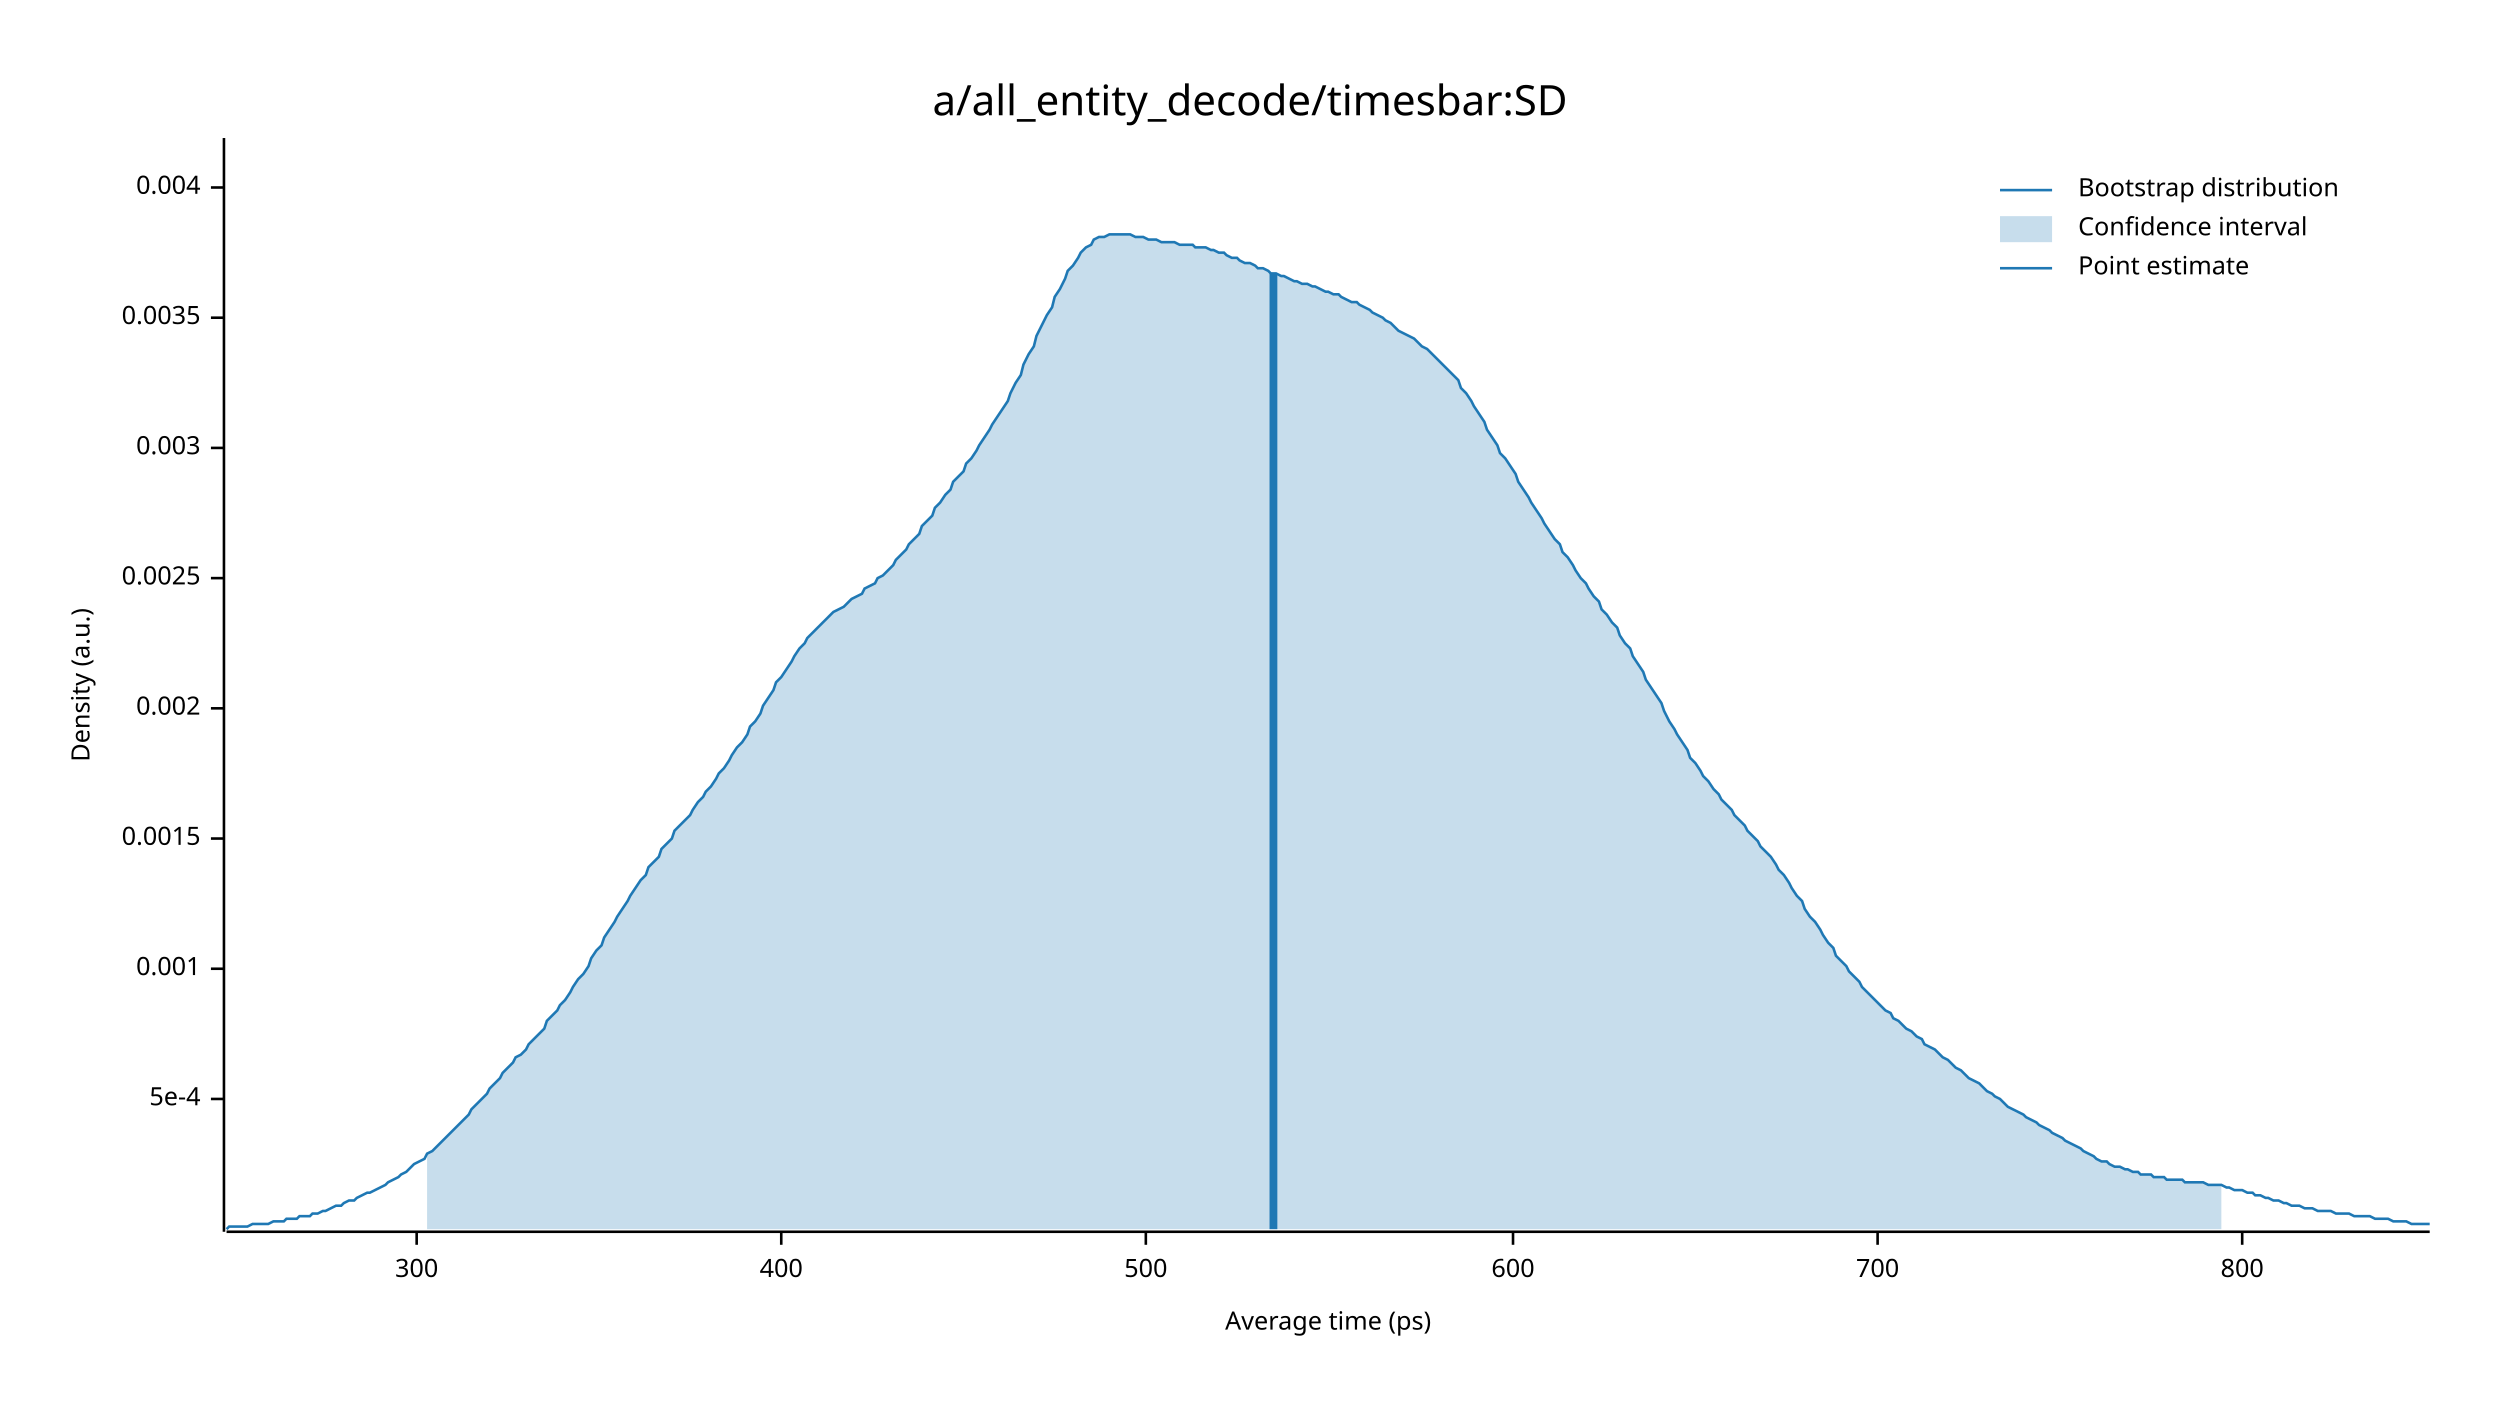
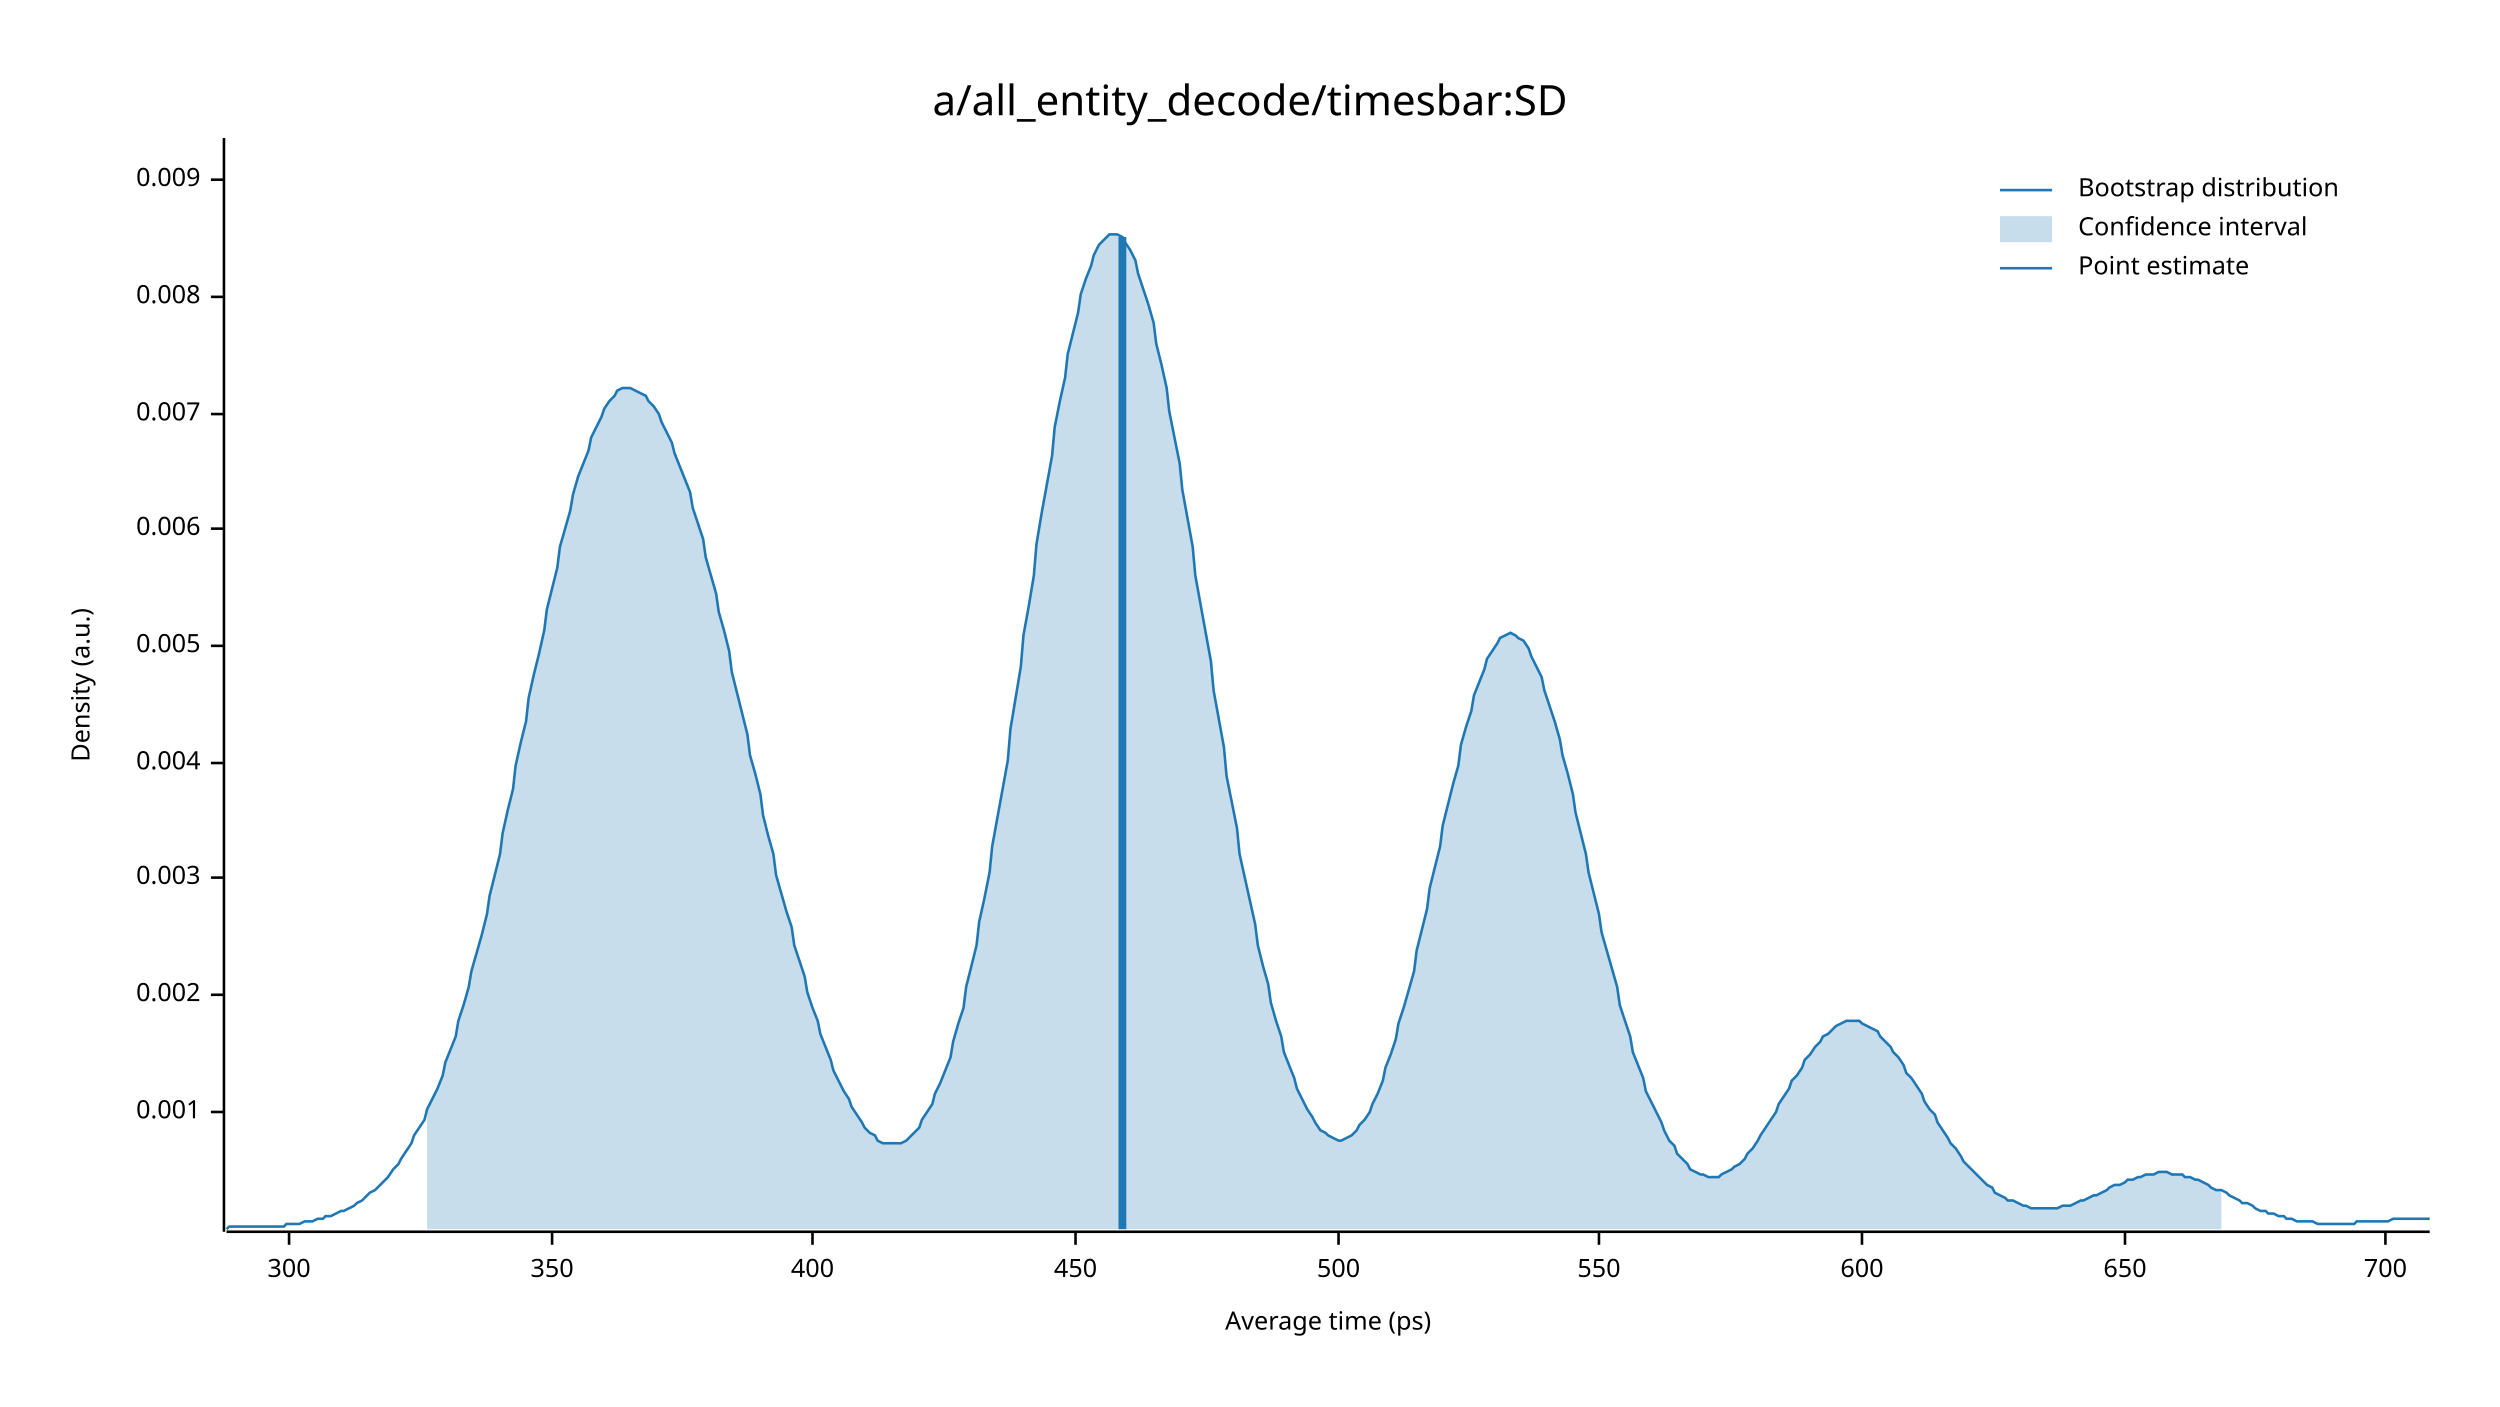
<svg xmlns="http://www.w3.org/2000/svg" width="960" height="540" viewBox="0 0 960 540">
  <text x="480" y="32" dy="0.76em" text-anchor="middle" font-family="sans-serif" font-size="16.129" opacity="1" fill="#000000">
a/all_entity_decode/timesbar:SD
</text>
  <text x="27" y="263" dy="0.76em" text-anchor="middle" font-family="sans-serif" font-size="9.677" opacity="1" fill="#000000" transform="rotate(270, 27, 263)">
Density (a.u.)
</text>
  <text x="510" y="513" dy="-0.5ex" text-anchor="middle" font-family="sans-serif" font-size="9.677" opacity="1" fill="#000000">
Average time (ps)
</text>
  <polyline fill="none" opacity="1" stroke="#000000" stroke-width="1" points="86,53 86,473 " />
-   <text x="77" y="422" dy="0.5ex" text-anchor="end" font-family="sans-serif" font-size="9.677" opacity="1" fill="#000000">
- 5e-4
- </text>
-   <polyline fill="none" opacity="1" stroke="#000000" stroke-width="1" points="81,422 86,422 " />
-   <text x="77" y="372" dy="0.5ex" text-anchor="end" font-family="sans-serif" font-size="9.677" opacity="1" fill="#000000">
+   <text x="77" y="427" dy="0.5ex" text-anchor="end" font-family="sans-serif" font-size="9.677" opacity="1" fill="#000000">
0.001
</text>
-   <polyline fill="none" opacity="1" stroke="#000000" stroke-width="1" points="81,372 86,372 " />
-   <text x="77" y="322" dy="0.5ex" text-anchor="end" font-family="sans-serif" font-size="9.677" opacity="1" fill="#000000">
- 0.0015
- </text>
-   <polyline fill="none" opacity="1" stroke="#000000" stroke-width="1" points="81,322 86,322 " />
-   <text x="77" y="272" dy="0.5ex" text-anchor="end" font-family="sans-serif" font-size="9.677" opacity="1" fill="#000000">
+   <polyline fill="none" opacity="1" stroke="#000000" stroke-width="1" points="81,427 86,427 " />
+   <text x="77" y="382" dy="0.5ex" text-anchor="end" font-family="sans-serif" font-size="9.677" opacity="1" fill="#000000">
0.002
</text>
-   <polyline fill="none" opacity="1" stroke="#000000" stroke-width="1" points="81,272 86,272 " />
-   <text x="77" y="222" dy="0.5ex" text-anchor="end" font-family="sans-serif" font-size="9.677" opacity="1" fill="#000000">
- 0.0025
- </text>
-   <polyline fill="none" opacity="1" stroke="#000000" stroke-width="1" points="81,222 86,222 " />
-   <text x="77" y="172" dy="0.5ex" text-anchor="end" font-family="sans-serif" font-size="9.677" opacity="1" fill="#000000">
+   <polyline fill="none" opacity="1" stroke="#000000" stroke-width="1" points="81,382 86,382 " />
+   <text x="77" y="337" dy="0.5ex" text-anchor="end" font-family="sans-serif" font-size="9.677" opacity="1" fill="#000000">
0.003
</text>
-   <polyline fill="none" opacity="1" stroke="#000000" stroke-width="1" points="81,172 86,172 " />
-   <text x="77" y="122" dy="0.5ex" text-anchor="end" font-family="sans-serif" font-size="9.677" opacity="1" fill="#000000">
- 0.0035
- </text>
-   <polyline fill="none" opacity="1" stroke="#000000" stroke-width="1" points="81,122 86,122 " />
-   <text x="77" y="72" dy="0.5ex" text-anchor="end" font-family="sans-serif" font-size="9.677" opacity="1" fill="#000000">
+   <polyline fill="none" opacity="1" stroke="#000000" stroke-width="1" points="81,337 86,337 " />
+   <text x="77" y="293" dy="0.5ex" text-anchor="end" font-family="sans-serif" font-size="9.677" opacity="1" fill="#000000">
0.004
</text>
-   <polyline fill="none" opacity="1" stroke="#000000" stroke-width="1" points="81,72 86,72 " />
+   <polyline fill="none" opacity="1" stroke="#000000" stroke-width="1" points="81,293 86,293 " />
+   <text x="77" y="248" dy="0.5ex" text-anchor="end" font-family="sans-serif" font-size="9.677" opacity="1" fill="#000000">
+ 0.005
+ </text>
+   <polyline fill="none" opacity="1" stroke="#000000" stroke-width="1" points="81,248 86,248 " />
+   <text x="77" y="203" dy="0.5ex" text-anchor="end" font-family="sans-serif" font-size="9.677" opacity="1" fill="#000000">
+ 0.006
+ </text>
+   <polyline fill="none" opacity="1" stroke="#000000" stroke-width="1" points="81,203 86,203 " />
+   <text x="77" y="159" dy="0.5ex" text-anchor="end" font-family="sans-serif" font-size="9.677" opacity="1" fill="#000000">
+ 0.007
+ </text>
+   <polyline fill="none" opacity="1" stroke="#000000" stroke-width="1" points="81,159 86,159 " />
+   <text x="77" y="114" dy="0.5ex" text-anchor="end" font-family="sans-serif" font-size="9.677" opacity="1" fill="#000000">
+ 0.008
+ </text>
+   <polyline fill="none" opacity="1" stroke="#000000" stroke-width="1" points="81,114 86,114 " />
+   <text x="77" y="69" dy="0.5ex" text-anchor="end" font-family="sans-serif" font-size="9.677" opacity="1" fill="#000000">
+ 0.009
+ </text>
+   <polyline fill="none" opacity="1" stroke="#000000" stroke-width="1" points="81,69 86,69 " />
  <polyline fill="none" opacity="1" stroke="#000000" stroke-width="1" points="87,473 933,473 " />
-   <text x="160" y="483" dy="0.76em" text-anchor="middle" font-family="sans-serif" font-size="9.677" opacity="1" fill="#000000">
+   <text x="111" y="483" dy="0.76em" text-anchor="middle" font-family="sans-serif" font-size="9.677" opacity="1" fill="#000000">
300
</text>
-   <polyline fill="none" opacity="1" stroke="#000000" stroke-width="1" points="160,473 160,478 " />
-   <text x="300" y="483" dy="0.76em" text-anchor="middle" font-family="sans-serif" font-size="9.677" opacity="1" fill="#000000">
+   <polyline fill="none" opacity="1" stroke="#000000" stroke-width="1" points="111,473 111,478 " />
+   <text x="212" y="483" dy="0.76em" text-anchor="middle" font-family="sans-serif" font-size="9.677" opacity="1" fill="#000000">
+ 350
+ </text>
+   <polyline fill="none" opacity="1" stroke="#000000" stroke-width="1" points="212,473 212,478 " />
+   <text x="312" y="483" dy="0.76em" text-anchor="middle" font-family="sans-serif" font-size="9.677" opacity="1" fill="#000000">
400
</text>
-   <polyline fill="none" opacity="1" stroke="#000000" stroke-width="1" points="300,473 300,478 " />
-   <text x="440" y="483" dy="0.76em" text-anchor="middle" font-family="sans-serif" font-size="9.677" opacity="1" fill="#000000">
+   <polyline fill="none" opacity="1" stroke="#000000" stroke-width="1" points="312,473 312,478 " />
+   <text x="413" y="483" dy="0.76em" text-anchor="middle" font-family="sans-serif" font-size="9.677" opacity="1" fill="#000000">
+ 450
+ </text>
+   <polyline fill="none" opacity="1" stroke="#000000" stroke-width="1" points="413,473 413,478 " />
+   <text x="514" y="483" dy="0.76em" text-anchor="middle" font-family="sans-serif" font-size="9.677" opacity="1" fill="#000000">
500
</text>
-   <polyline fill="none" opacity="1" stroke="#000000" stroke-width="1" points="440,473 440,478 " />
-   <text x="581" y="483" dy="0.76em" text-anchor="middle" font-family="sans-serif" font-size="9.677" opacity="1" fill="#000000">
+   <polyline fill="none" opacity="1" stroke="#000000" stroke-width="1" points="514,473 514,478 " />
+   <text x="614" y="483" dy="0.76em" text-anchor="middle" font-family="sans-serif" font-size="9.677" opacity="1" fill="#000000">
+ 550
+ </text>
+   <polyline fill="none" opacity="1" stroke="#000000" stroke-width="1" points="614,473 614,478 " />
+   <text x="715" y="483" dy="0.76em" text-anchor="middle" font-family="sans-serif" font-size="9.677" opacity="1" fill="#000000">
600
</text>
-   <polyline fill="none" opacity="1" stroke="#000000" stroke-width="1" points="581,473 581,478 " />
-   <text x="721" y="483" dy="0.76em" text-anchor="middle" font-family="sans-serif" font-size="9.677" opacity="1" fill="#000000">
+   <polyline fill="none" opacity="1" stroke="#000000" stroke-width="1" points="715,473 715,478 " />
+   <text x="816" y="483" dy="0.76em" text-anchor="middle" font-family="sans-serif" font-size="9.677" opacity="1" fill="#000000">
+ 650
+ </text>
+   <polyline fill="none" opacity="1" stroke="#000000" stroke-width="1" points="816,473 816,478 " />
+   <text x="916" y="483" dy="0.76em" text-anchor="middle" font-family="sans-serif" font-size="9.677" opacity="1" fill="#000000">
700
</text>
-   <polyline fill="none" opacity="1" stroke="#000000" stroke-width="1" points="721,473 721,478 " />
-   <text x="861" y="483" dy="0.76em" text-anchor="middle" font-family="sans-serif" font-size="9.677" opacity="1" fill="#000000">
- 800
- </text>
-   <polyline fill="none" opacity="1" stroke="#000000" stroke-width="1" points="861,473 861,478 " />
-   <polyline fill="none" opacity="1" stroke="#1F78B4" stroke-width="1" points="87,472 88,471 90,471 92,471 93,471 95,471 97,470 98,470 100,470 102,470 103,470 105,469 107,469 109,469 110,468 112,468 114,468 115,467 117,467 119,467 120,466 122,466 124,465 125,465 127,464 129,463 131,463 132,462 134,461 136,461 137,460 139,459 141,458 142,458 144,457 146,456 148,455 149,454 151,453 153,452 154,451 156,450 158,448 159,447 161,446 163,445 164,443 166,442 168,440 170,438 171,437 173,435 175,433 176,432 178,430 180,428 181,426 183,424 185,422 187,420 188,418 190,416 192,414 193,412 195,410 197,408 198,406 200,405 202,403 203,401 205,399 207,397 209,395 210,392 212,390 214,388 215,386 217,384 219,381 220,379 222,376 224,374 226,371 227,368 229,365 231,363 232,360 234,357 236,354 237,352 239,349 241,346 242,344 244,341 246,338 248,336 249,333 251,331 253,329 254,326 256,324 258,322 259,319 261,317 263,315 265,313 266,311 268,308 270,306 271,304 273,302 275,299 276,297 278,295 280,292 281,290 283,287 285,285 287,282 288,279 290,277 292,274 293,271 295,268 297,265 298,262 300,260 302,257 304,254 305,252 307,249 309,247 310,245 312,243 314,241 315,240 317,238 319,236 320,235 322,234 324,233 326,231 327,230 329,229 331,228 332,226 334,225 336,224 337,222 339,221 341,219 343,217 344,215 346,213 348,211 349,209 351,207 353,205 354,202 356,200 358,198 359,195 361,193 363,190 365,188 366,185 368,183 370,181 371,178 373,176 375,173 376,171 378,168 380,165 381,163 383,160 385,157 387,154 388,151 390,147 392,144 393,140 395,136 397,133 398,129 400,125 402,121 404,118 405,114 407,111 409,107 410,104 412,102 414,99 415,97 417,95 419,94 420,92 422,91 424,91 426,90 427,90 429,90 431,90 432,90 434,90 436,91 437,91 439,91 441,92 443,92 444,92 446,93 448,93 449,93 451,93 453,94 454,94 456,94 458,94 459,95 461,95 463,95 465,96 466,96 468,97 470,97 471,98 473,99 475,99 476,100 478,101 480,101 482,102 483,103 485,103 487,104 488,105 490,105 492,106 493,106 495,107 497,108 498,108 500,109 502,109 504,110 505,110 507,111 509,112 510,112 512,113 514,113 515,114 517,115 519,116 521,116 522,117 524,118 526,119 527,120 529,121 531,122 532,123 534,124 536,126 537,127 539,128 541,129 543,130 544,131 546,133 548,134 549,135 551,137 553,139 554,140 556,142 558,144 560,146 561,149 563,151 565,154 566,156 568,159 570,162 571,165 573,168 575,171 576,174 578,176 580,179 582,182 583,185 585,188 587,191 588,193 590,196 592,199 593,201 595,204 597,207 599,209 600,212 602,214 604,217 605,219 607,222 609,224 610,226 612,229 614,231 615,234 617,236 619,239 621,241 622,244 624,247 626,249 627,252 629,255 631,258 632,261 634,264 636,267 638,270 639,273 641,277 643,280 644,282 646,285 648,288 649,291 651,293 653,296 654,298 656,300 658,303 660,305 661,307 663,309 665,311 666,313 668,315 670,317 671,319 673,321 675,323 676,325 678,327 680,329 682,332 683,334 685,336 687,339 688,341 690,344 692,346 693,349 695,352 697,354 699,357 700,359 702,362 704,364 705,367 707,369 709,371 710,373 712,375 714,377 715,379 717,381 719,383 721,385 722,386 724,388 726,389 727,391 729,392 731,394 732,395 734,396 736,398 738,399 739,401 741,402 743,403 744,404 746,406 748,407 749,408 751,410 753,411 754,412 756,414 758,415 760,416 761,417 763,419 765,420 766,421 768,422 770,424 771,425 773,426 775,427 777,428 778,429 780,430 782,431 783,432 785,433 787,434 788,435 790,436 792,437 793,438 795,439 797,440 799,441 800,442 802,443 804,444 805,445 807,446 809,446 810,447 812,448 814,448 816,449 817,449 819,450 821,450 822,451 824,451 826,451 827,452 829,452 831,452 832,453 834,453 836,453 838,453 839,454 841,454 843,454 844,454 846,454 848,455 849,455 851,455 853,455 855,456 856,456 858,457 860,457 861,457 863,458 865,458 866,459 868,459 870,460 871,460 873,461 875,461 877,462 878,462 880,463 882,463 883,463 885,464 887,464 888,464 890,465 892,465 894,465 895,465 897,466 899,466 900,466 902,466 904,467 905,467 907,467 909,467 910,467 912,468 914,468 916,468 917,468 919,469 921,469 922,469 924,469 926,470 927,470 929,470 931,470 933,470 " />
-   <polygon opacity="0.25" fill="#1F78B4" points="164,443 166,442 168,440 170,438 171,437 173,435 175,433 176,432 178,430 180,428 181,426 183,424 185,422 187,420 188,418 190,416 192,414 193,412 195,410 197,408 198,406 200,405 202,403 203,401 205,399 207,397 209,395 210,392 212,390 214,388 215,386 217,384 219,381 220,379 222,376 224,374 226,371 227,368 229,365 231,363 232,360 234,357 236,354 237,352 239,349 241,346 242,344 244,341 246,338 248,336 249,333 251,331 253,329 254,326 256,324 258,322 259,319 261,317 263,315 265,313 266,311 268,308 270,306 271,304 273,302 275,299 276,297 278,295 280,292 281,290 283,287 285,285 287,282 288,279 290,277 292,274 293,271 295,268 297,265 298,262 300,260 302,257 304,254 305,252 307,249 309,247 310,245 312,243 314,241 315,240 317,238 319,236 320,235 322,234 324,233 326,231 327,230 329,229 331,228 332,226 334,225 336,224 337,222 339,221 341,219 343,217 344,215 346,213 348,211 349,209 351,207 353,205 354,202 356,200 358,198 359,195 361,193 363,190 365,188 366,185 368,183 370,181 371,178 373,176 375,173 376,171 378,168 380,165 381,163 383,160 385,157 387,154 388,151 390,147 392,144 393,140 395,136 397,133 398,129 400,125 402,121 404,118 405,114 407,111 409,107 410,104 412,102 414,99 415,97 417,95 419,94 420,92 422,91 424,91 426,90 427,90 429,90 431,90 432,90 434,90 436,91 437,91 439,91 441,92 443,92 444,92 446,93 448,93 449,93 451,93 453,94 454,94 456,94 458,94 459,95 461,95 463,95 465,96 466,96 468,97 470,97 471,98 473,99 475,99 476,100 478,101 480,101 482,102 483,103 485,103 487,104 488,105 490,105 492,106 493,106 495,107 497,108 498,108 500,109 502,109 504,110 505,110 507,111 509,112 510,112 512,113 514,113 515,114 517,115 519,116 521,116 522,117 524,118 526,119 527,120 529,121 531,122 532,123 534,124 536,126 537,127 539,128 541,129 543,130 544,131 546,133 548,134 549,135 551,137 553,139 554,140 556,142 558,144 560,146 561,149 563,151 565,154 566,156 568,159 570,162 571,165 573,168 575,171 576,174 578,176 580,179 582,182 583,185 585,188 587,191 588,193 590,196 592,199 593,201 595,204 597,207 599,209 600,212 602,214 604,217 605,219 607,222 609,224 610,226 612,229 614,231 615,234 617,236 619,239 621,241 622,244 624,247 626,249 627,252 629,255 631,258 632,261 634,264 636,267 638,270 639,273 641,277 643,280 644,282 646,285 648,288 649,291 651,293 653,296 654,298 656,300 658,303 660,305 661,307 663,309 665,311 666,313 668,315 670,317 671,319 673,321 675,323 676,325 678,327 680,329 682,332 683,334 685,336 687,339 688,341 690,344 692,346 693,349 695,352 697,354 699,357 700,359 702,362 704,364 705,367 707,369 709,371 710,373 712,375 714,377 715,379 717,381 719,383 721,385 722,386 724,388 726,389 727,391 729,392 731,394 732,395 734,396 736,398 738,399 739,401 741,402 743,403 744,404 746,406 748,407 749,408 751,410 753,411 754,412 756,414 758,415 760,416 761,417 763,419 765,420 766,421 768,422 770,424 771,425 773,426 775,427 777,428 778,429 780,430 782,431 783,432 785,433 787,434 788,435 790,436 792,437 793,438 795,439 797,440 799,441 800,442 802,443 804,444 805,445 807,446 809,446 810,447 812,448 814,448 816,449 817,449 819,450 821,450 822,451 824,451 826,451 827,452 829,452 831,452 832,453 834,453 836,453 838,453 839,454 841,454 843,454 844,454 846,454 848,455 849,455 851,455 853,455 853,472 164,472 " />
-   <polyline fill="none" opacity="1" stroke="#1F78B4" stroke-width="3" points="489,472 489,105 " />
+   <polyline fill="none" opacity="1" stroke="#000000" stroke-width="1" points="916,473 916,478 " />
+   <polyline fill="none" opacity="1" stroke="#1F78B4" stroke-width="1" points="87,472 88,471 90,471 92,471 93,471 95,471 97,471 98,471 100,471 102,471 103,471 105,471 107,471 109,471 110,470 112,470 114,470 115,470 117,469 119,469 120,469 122,468 124,468 125,467 127,467 129,466 131,465 132,465 134,464 136,463 137,462 139,461 141,459 142,458 144,457 146,455 148,453 149,452 151,449 153,447 154,445 156,442 158,439 159,436 161,433 163,430 164,426 166,422 168,418 170,413 171,408 173,403 175,398 176,392 178,386 180,379 181,373 183,366 185,359 187,351 188,344 190,336 192,328 193,320 195,311 197,303 198,294 200,285 202,277 203,268 205,259 207,251 209,242 210,234 212,226 214,218 215,210 217,203 219,196 220,190 222,183 224,178 226,173 227,168 229,164 231,160 232,157 234,154 236,152 237,150 239,149 241,149 242,149 244,150 246,151 248,152 249,154 251,156 253,159 254,162 256,166 258,170 259,174 261,179 263,184 265,189 266,195 268,201 270,207 271,214 273,221 275,228 276,235 278,242 280,250 281,258 283,266 285,274 287,282 288,290 290,297 292,305 293,313 295,321 297,328 298,336 300,343 302,350 304,356 305,363 307,369 309,375 310,381 312,387 314,392 315,397 317,402 319,407 320,411 322,415 324,419 326,422 327,425 329,428 331,431 332,433 334,435 336,436 337,438 339,439 341,439 343,439 344,439 346,439 348,438 349,437 351,435 353,433 354,430 356,427 358,424 359,420 361,416 363,411 365,406 366,400 368,393 370,387 371,379 373,371 375,363 376,354 378,345 380,335 381,325 383,314 385,303 387,292 388,280 390,268 392,256 393,244 395,233 397,221 398,209 400,197 402,186 404,175 405,164 407,154 409,145 410,136 412,128 414,120 415,113 417,107 419,102 420,98 422,94 424,92 426,90 427,90 429,90 431,91 432,93 434,96 436,100 437,105 439,111 441,117 443,124 444,132 446,140 448,149 449,158 451,168 453,178 454,188 456,199 458,210 459,221 461,232 463,243 465,254 466,265 468,276 470,287 471,298 473,308 475,318 476,328 478,337 480,346 482,355 483,363 485,371 487,378 488,385 490,392 492,398 493,404 495,409 497,414 498,418 500,422 502,426 504,429 505,431 507,434 509,435 510,436 512,437 514,438 515,438 517,437 519,436 521,434 522,432 524,430 526,427 527,424 529,420 531,415 532,410 534,405 536,399 537,393 539,387 541,380 543,373 544,365 546,357 548,349 549,341 551,333 553,325 554,317 556,309 558,301 560,294 561,286 563,279 565,273 566,267 568,262 570,257 571,253 573,250 575,247 576,245 578,244 580,243 582,244 583,245 585,246 587,249 588,252 590,256 592,260 593,265 595,271 597,277 599,284 600,290 602,297 604,305 605,312 607,320 609,328 610,335 612,343 614,351 615,358 617,365 619,372 621,379 622,386 624,392 626,398 627,404 629,409 631,414 632,419 634,423 636,427 638,431 639,434 641,438 643,440 644,443 646,445 648,447 649,449 651,450 653,451 654,451 656,452 658,452 660,452 661,451 663,450 665,449 666,448 668,447 670,445 671,443 673,441 675,438 676,436 678,433 680,430 682,427 683,424 685,421 687,418 688,415 690,413 692,410 693,407 695,405 697,402 699,400 700,398 702,397 704,395 705,394 707,393 709,392 710,392 712,392 714,392 715,393 717,394 719,395 721,396 722,398 724,400 726,402 727,404 729,406 731,409 732,412 734,414 736,417 738,420 739,423 741,426 743,428 744,431 746,434 748,437 749,439 751,441 753,444 754,446 756,448 758,450 760,452 761,453 763,455 765,456 766,458 768,459 770,460 771,461 773,461 775,462 777,463 778,463 780,464 782,464 783,464 785,464 787,464 788,464 790,464 792,463 793,463 795,463 797,462 799,461 800,461 802,460 804,459 805,459 807,458 809,457 810,456 812,455 814,455 816,454 817,453 819,453 821,452 822,452 824,451 826,451 827,451 829,450 831,450 832,450 834,451 836,451 838,451 839,452 841,452 843,453 844,453 846,454 848,455 849,456 851,457 853,457 855,458 856,459 858,460 860,461 861,462 863,462 865,463 866,464 868,465 870,465 871,466 873,466 875,467 877,467 878,468 880,468 882,469 883,469 885,469 887,469 888,469 890,470 892,470 894,470 895,470 897,470 899,470 900,470 902,470 904,470 905,469 907,469 909,469 910,469 912,469 914,469 916,469 917,469 919,468 921,468 922,468 924,468 926,468 927,468 929,468 931,468 933,468 " />
+   <polygon opacity="0.25" fill="#1F78B4" points="164,426 166,422 168,418 170,413 171,408 173,403 175,398 176,392 178,386 180,379 181,373 183,366 185,359 187,351 188,344 190,336 192,328 193,320 195,311 197,303 198,294 200,285 202,277 203,268 205,259 207,251 209,242 210,234 212,226 214,218 215,210 217,203 219,196 220,190 222,183 224,178 226,173 227,168 229,164 231,160 232,157 234,154 236,152 237,150 239,149 241,149 242,149 244,150 246,151 248,152 249,154 251,156 253,159 254,162 256,166 258,170 259,174 261,179 263,184 265,189 266,195 268,201 270,207 271,214 273,221 275,228 276,235 278,242 280,250 281,258 283,266 285,274 287,282 288,290 290,297 292,305 293,313 295,321 297,328 298,336 300,343 302,350 304,356 305,363 307,369 309,375 310,381 312,387 314,392 315,397 317,402 319,407 320,411 322,415 324,419 326,422 327,425 329,428 331,431 332,433 334,435 336,436 337,438 339,439 341,439 343,439 344,439 346,439 348,438 349,437 351,435 353,433 354,430 356,427 358,424 359,420 361,416 363,411 365,406 366,400 368,393 370,387 371,379 373,371 375,363 376,354 378,345 380,335 381,325 383,314 385,303 387,292 388,280 390,268 392,256 393,244 395,233 397,221 398,209 400,197 402,186 404,175 405,164 407,154 409,145 410,136 412,128 414,120 415,113 417,107 419,102 420,98 422,94 424,92 426,90 427,90 429,90 431,91 432,93 434,96 436,100 437,105 439,111 441,117 443,124 444,132 446,140 448,149 449,158 451,168 453,178 454,188 456,199 458,210 459,221 461,232 463,243 465,254 466,265 468,276 470,287 471,298 473,308 475,318 476,328 478,337 480,346 482,355 483,363 485,371 487,378 488,385 490,392 492,398 493,404 495,409 497,414 498,418 500,422 502,426 504,429 505,431 507,434 509,435 510,436 512,437 514,438 515,438 517,437 519,436 521,434 522,432 524,430 526,427 527,424 529,420 531,415 532,410 534,405 536,399 537,393 539,387 541,380 543,373 544,365 546,357 548,349 549,341 551,333 553,325 554,317 556,309 558,301 560,294 561,286 563,279 565,273 566,267 568,262 570,257 571,253 573,250 575,247 576,245 578,244 580,243 582,244 583,245 585,246 587,249 588,252 590,256 592,260 593,265 595,271 597,277 599,284 600,290 602,297 604,305 605,312 607,320 609,328 610,335 612,343 614,351 615,358 617,365 619,372 621,379 622,386 624,392 626,398 627,404 629,409 631,414 632,419 634,423 636,427 638,431 639,434 641,438 643,440 644,443 646,445 648,447 649,449 651,450 653,451 654,451 656,452 658,452 660,452 661,451 663,450 665,449 666,448 668,447 670,445 671,443 673,441 675,438 676,436 678,433 680,430 682,427 683,424 685,421 687,418 688,415 690,413 692,410 693,407 695,405 697,402 699,400 700,398 702,397 704,395 705,394 707,393 709,392 710,392 712,392 714,392 715,393 717,394 719,395 721,396 722,398 724,400 726,402 727,404 729,406 731,409 732,412 734,414 736,417 738,420 739,423 741,426 743,428 744,431 746,434 748,437 749,439 751,441 753,444 754,446 756,448 758,450 760,452 761,453 763,455 765,456 766,458 768,459 770,460 771,461 773,461 775,462 777,463 778,463 780,464 782,464 783,464 785,464 787,464 788,464 790,464 792,463 793,463 795,463 797,462 799,461 800,461 802,460 804,459 805,459 807,458 809,457 810,456 812,455 814,455 816,454 817,453 819,453 821,452 822,452 824,451 826,451 827,451 829,450 831,450 832,450 834,451 836,451 838,451 839,452 841,452 843,453 844,453 846,454 848,455 849,456 851,457 853,457 853,472 164,472 " />
+   <polyline fill="none" opacity="1" stroke="#1F78B4" stroke-width="3" points="431,472 431,91 " />
  <text x="798" y="68" dy="0.76em" text-anchor="start" font-family="sans-serif" font-size="9.677" opacity="1" fill="#000000">
Bootstrap distribution
</text>
  <text x="798" y="83" dy="0.76em" text-anchor="start" font-family="sans-serif" font-size="9.677" opacity="1" fill="#000000">
Confidence interval
</text>
  <text x="798" y="98" dy="0.76em" text-anchor="start" font-family="sans-serif" font-size="9.677" opacity="1" fill="#000000">
Point estimate
</text>
  <polyline fill="none" opacity="1" stroke="#1F78B4" stroke-width="1" points="768,73 788,73 " />
  <rect x="768" y="83" width="20" height="10" opacity="0.25" fill="#1F78B4" stroke="none" />
  <polyline fill="none" opacity="1" stroke="#1F78B4" stroke-width="1" points="768,103 788,103 " />
</svg>
